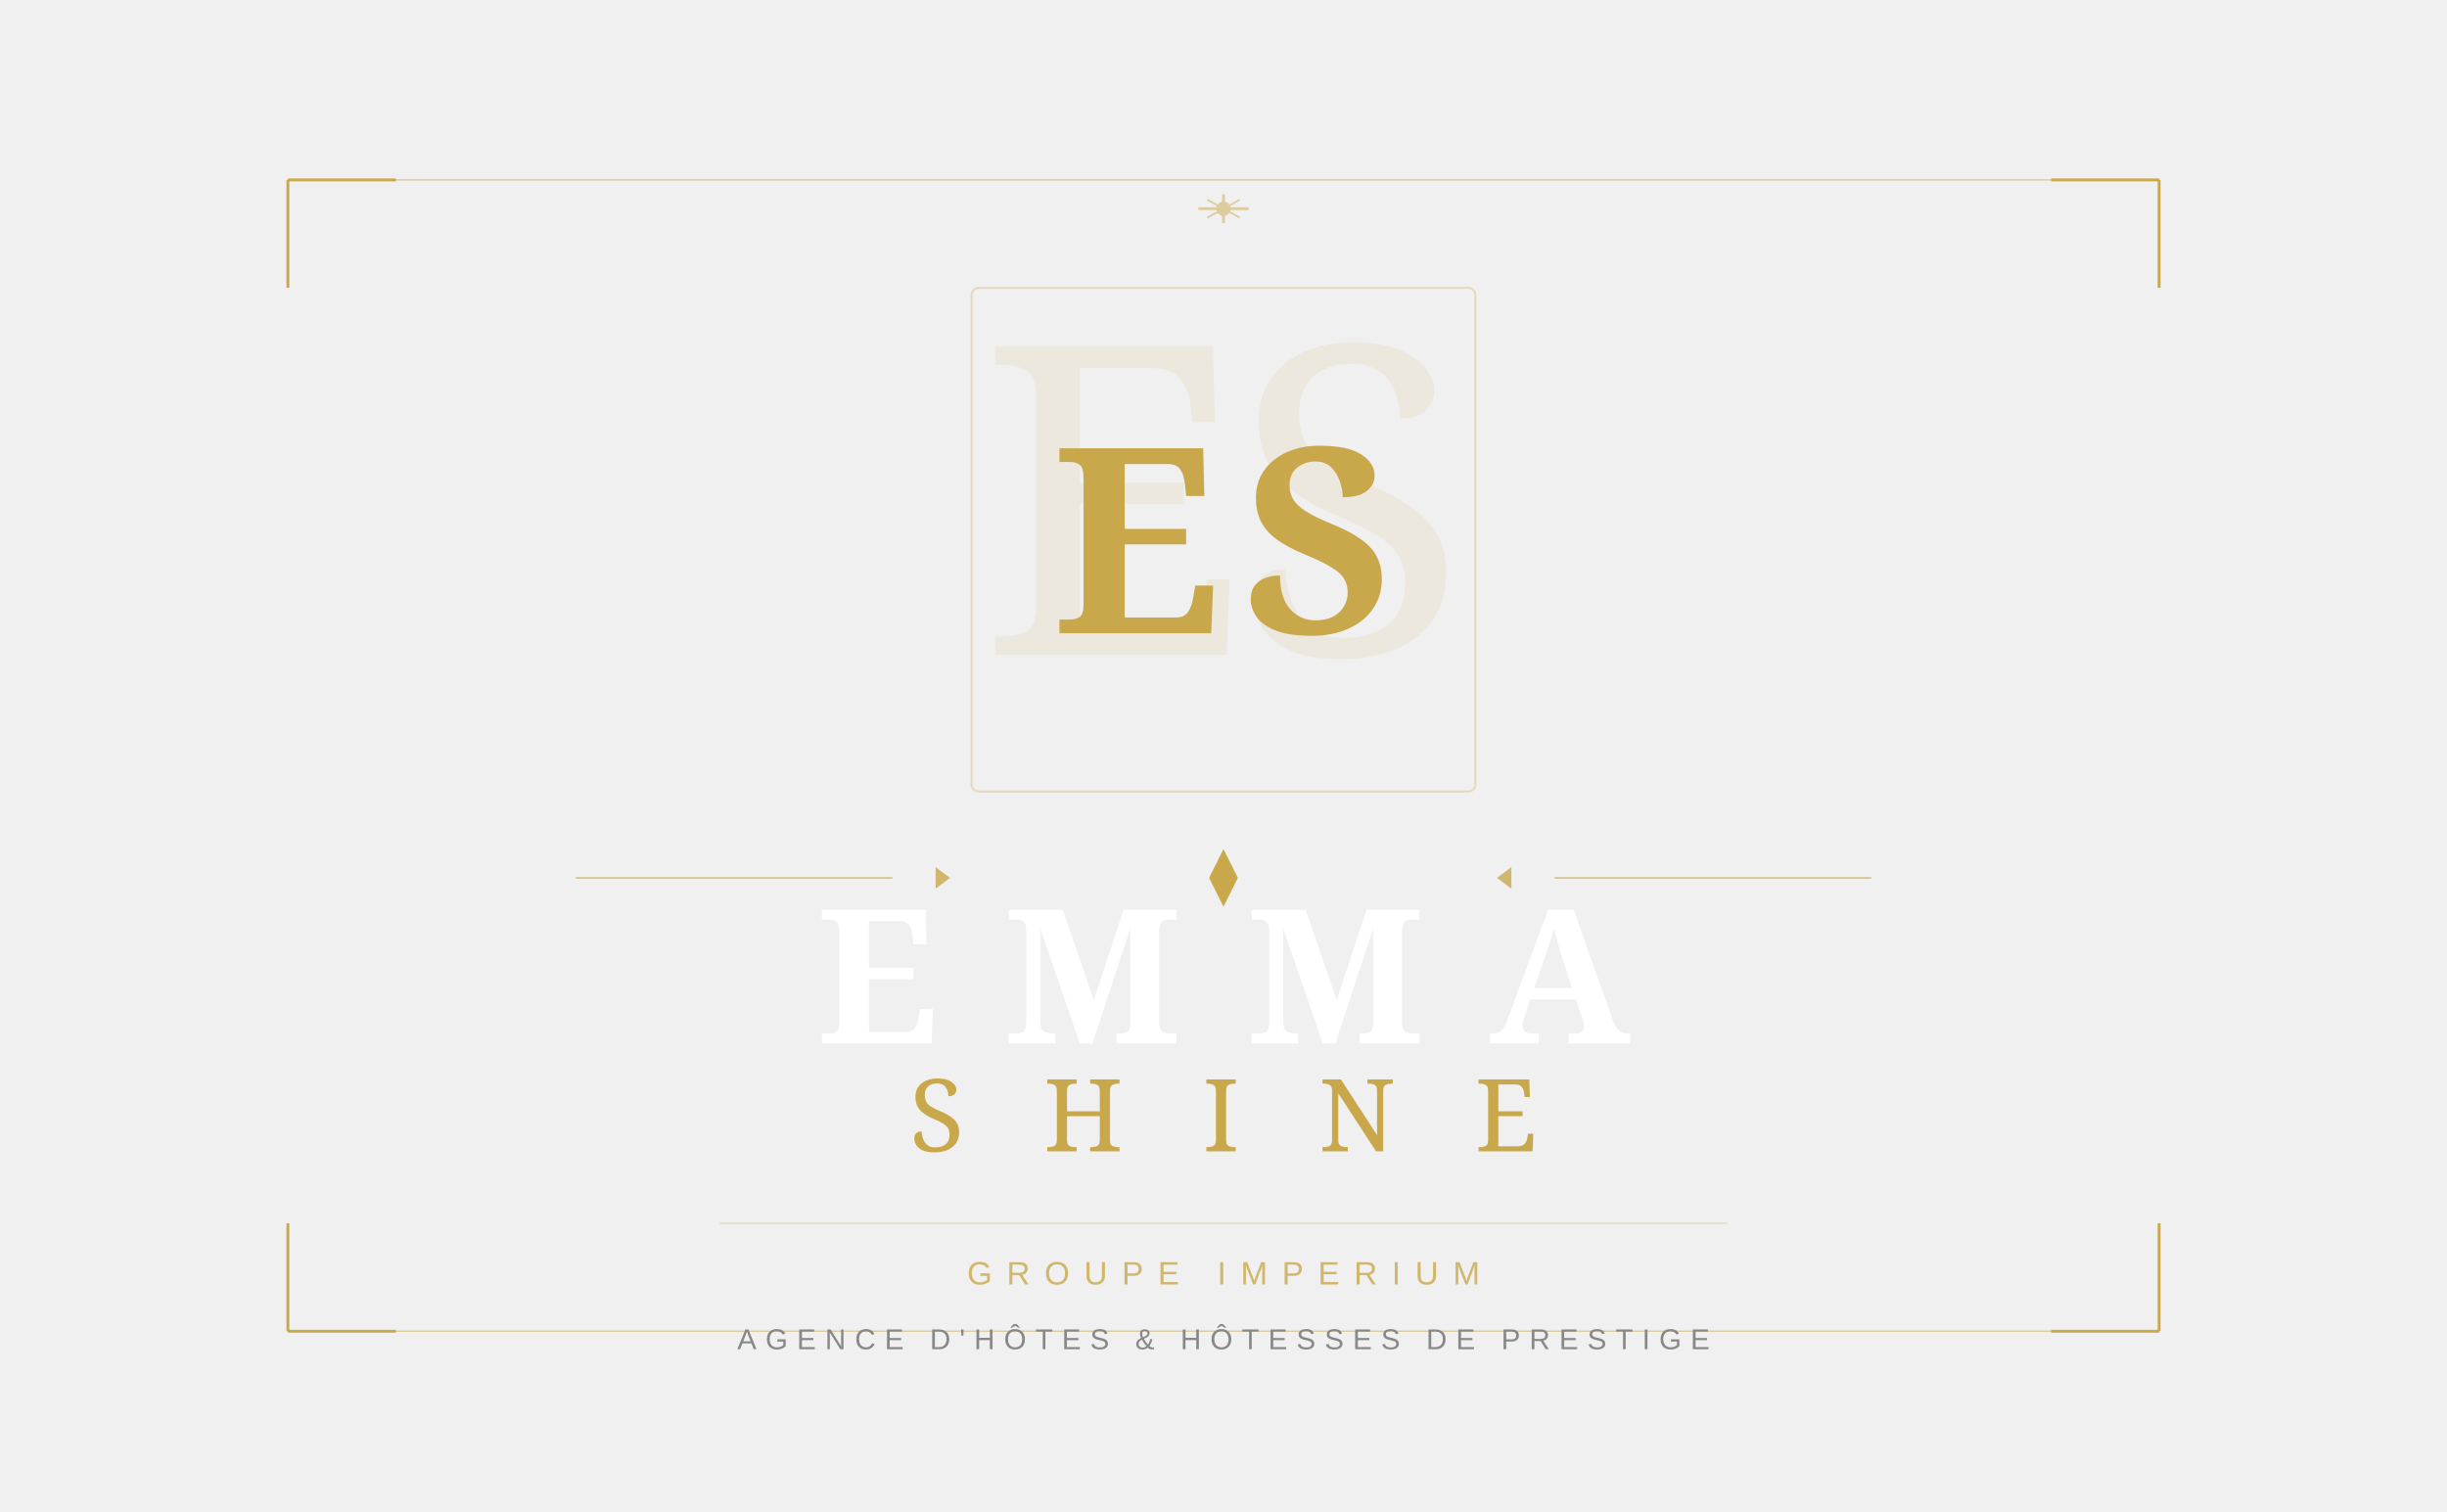
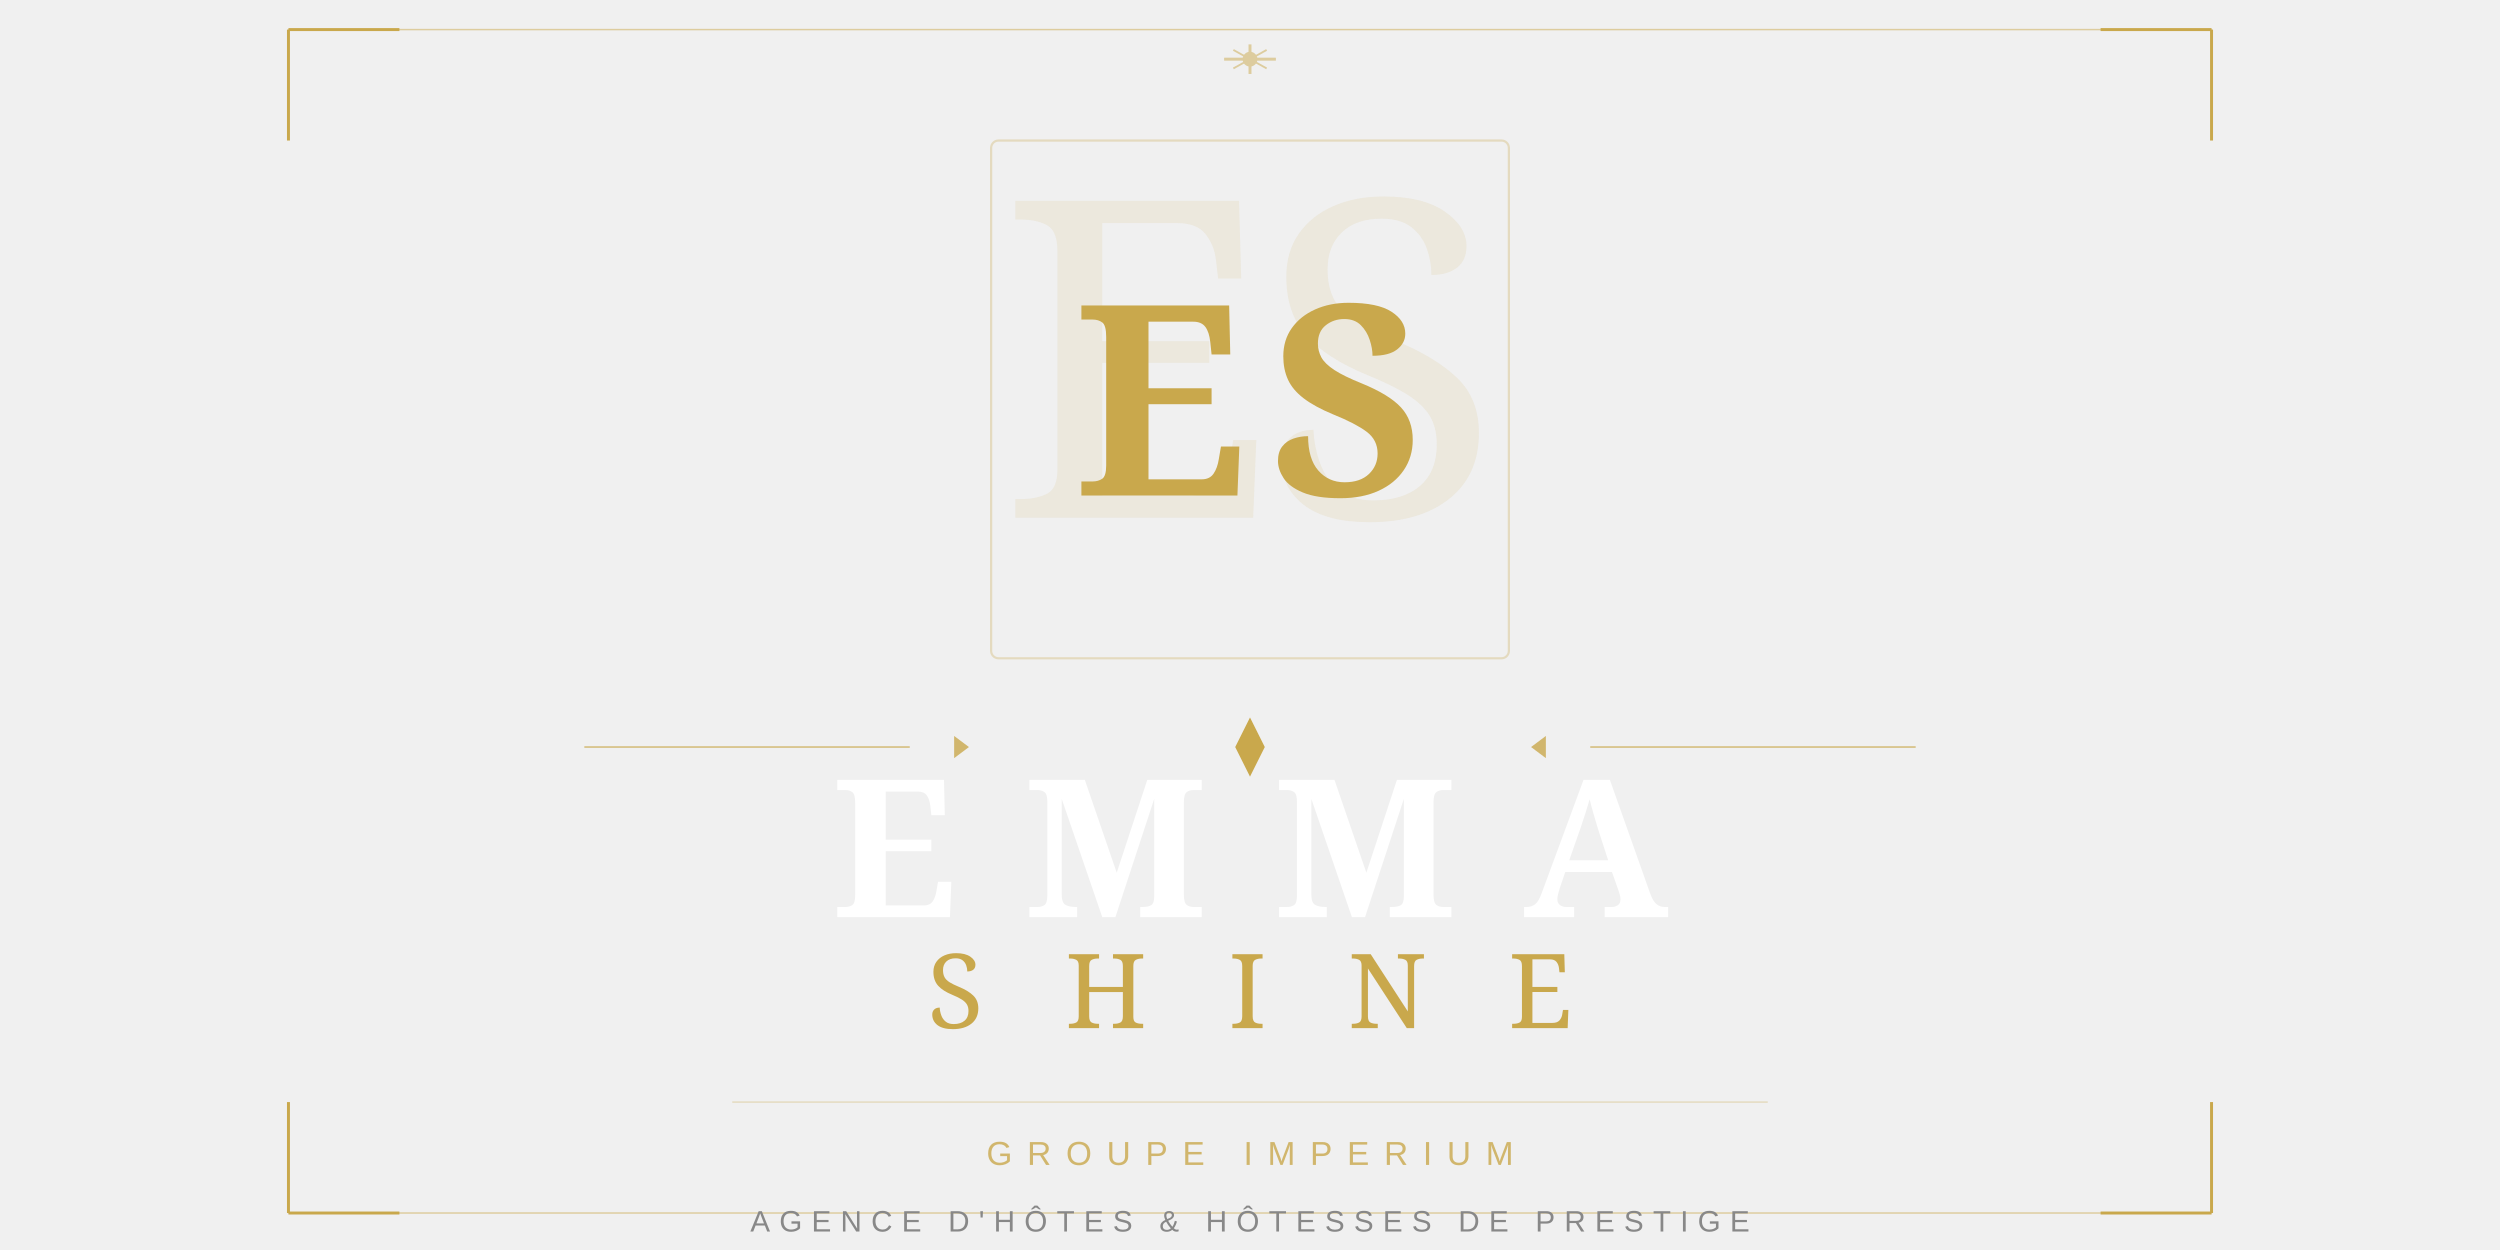
- <svg xmlns="http://www.w3.org/2000/svg" width="680" height="420" viewBox="0 0 680 420">
+ <svg xmlns="http://www.w3.org/2000/svg" width="680" height="340" viewBox="60 42 560 338">
  <defs>
    <style>
      .serif { font-family: 'Cormorant Garamond', Georgia, serif; }
      .sans  { font-family: 'Montserrat', 'Helvetica Neue', Arial, sans-serif; }
    </style>
  </defs>
  <line x1="80" y1="50" x2="600" y2="50" stroke="#C9A84C" stroke-width="0.4" opacity="0.5" />
  <line x1="80" y1="370" x2="600" y2="370" stroke="#C9A84C" stroke-width="0.4" opacity="0.5" />
  <line x1="80" y1="50" x2="80" y2="80" stroke="#C9A84C" stroke-width="0.8" />
  <line x1="80" y1="50" x2="110" y2="50" stroke="#C9A84C" stroke-width="0.8" />
  <line x1="600" y1="50" x2="600" y2="80" stroke="#C9A84C" stroke-width="0.8" />
  <line x1="600" y1="50" x2="570" y2="50" stroke="#C9A84C" stroke-width="0.8" />
  <line x1="80" y1="370" x2="80" y2="340" stroke="#C9A84C" stroke-width="0.8" />
  <line x1="80" y1="370" x2="110" y2="370" stroke="#C9A84C" stroke-width="0.8" />
  <line x1="600" y1="370" x2="600" y2="340" stroke="#C9A84C" stroke-width="0.8" />
  <line x1="600" y1="370" x2="570" y2="370" stroke="#C9A84C" stroke-width="0.8" />
  <rect x="270" y="80" width="140" height="140" rx="2" fill="none" stroke="#C9A84C" stroke-width="0.6" opacity="0.3" />
  <text x="340" y="182" text-anchor="middle" font-family="'Cormorant Garamond', Georgia, serif" font-size="120" font-weight="300" fill="#C9A84C" opacity="0.12" letter-spacing="-4">ES</text>
  <text x="340" y="176" text-anchor="middle" font-family="'Cormorant Garamond', Georgia, serif" font-size="72" font-weight="600" fill="#C9A84C" letter-spacing="6">ES</text>
  <line x1="160" y1="244" x2="248" y2="244" stroke="#C9A84C" stroke-width="0.5" opacity="0.6" />
  <polygon points="264,244 260,241 260,247" fill="#C9A84C" opacity="0.8" />
  <polygon points="340,236 344,244 340,252 336,244" fill="#C9A84C" />
  <polygon points="416,244 420,241 420,247" fill="#C9A84C" opacity="0.8" />
  <line x1="432" y1="244" x2="520" y2="244" stroke="#C9A84C" stroke-width="0.5" opacity="0.6" />
  <text x="340" y="290" text-anchor="middle" font-family="'Cormorant Garamond', Georgia, serif" font-size="52" font-weight="600" fill="#ffffff" letter-spacing="18">EMMA</text>
  <text x="340" y="320" text-anchor="middle" font-family="'Cormorant Garamond', Georgia, serif" font-size="28" font-weight="300" fill="#C9A84C" letter-spacing="22">SHINE</text>
  <line x1="200" y1="340" x2="480" y2="340" stroke="#C9A84C" stroke-width="0.3" opacity="0.4" />
  <text x="340" y="357" text-anchor="middle" font-family="'Montserrat', 'Helvetica Neue', Arial, sans-serif" font-size="9" font-weight="300" fill="#C9A84C" letter-spacing="4" opacity="0.8">GROUPE IMPERIUM</text>
  <text x="340" y="375" text-anchor="middle" font-family="'Montserrat', 'Helvetica Neue', Arial, sans-serif" font-size="8" font-weight="300" fill="#888888" letter-spacing="2.5">AGENCE D'HÔTES &amp; HÔTESSES DE PRESTIGE</text>
  <g opacity="0.5">
    <line x1="340" y1="62" x2="340" y2="54" stroke="#C9A84C" stroke-width="0.8" />
    <line x1="333" y1="58" x2="347" y2="58" stroke="#C9A84C" stroke-width="0.8" />
    <line x1="335.5" y1="55.5" x2="344.5" y2="60.5" stroke="#C9A84C" stroke-width="0.5" />
    <line x1="344.5" y1="55.5" x2="335.5" y2="60.5" stroke="#C9A84C" stroke-width="0.5" />
    <circle cx="340" cy="58" r="2" fill="#C9A84C" />
  </g>
</svg>
